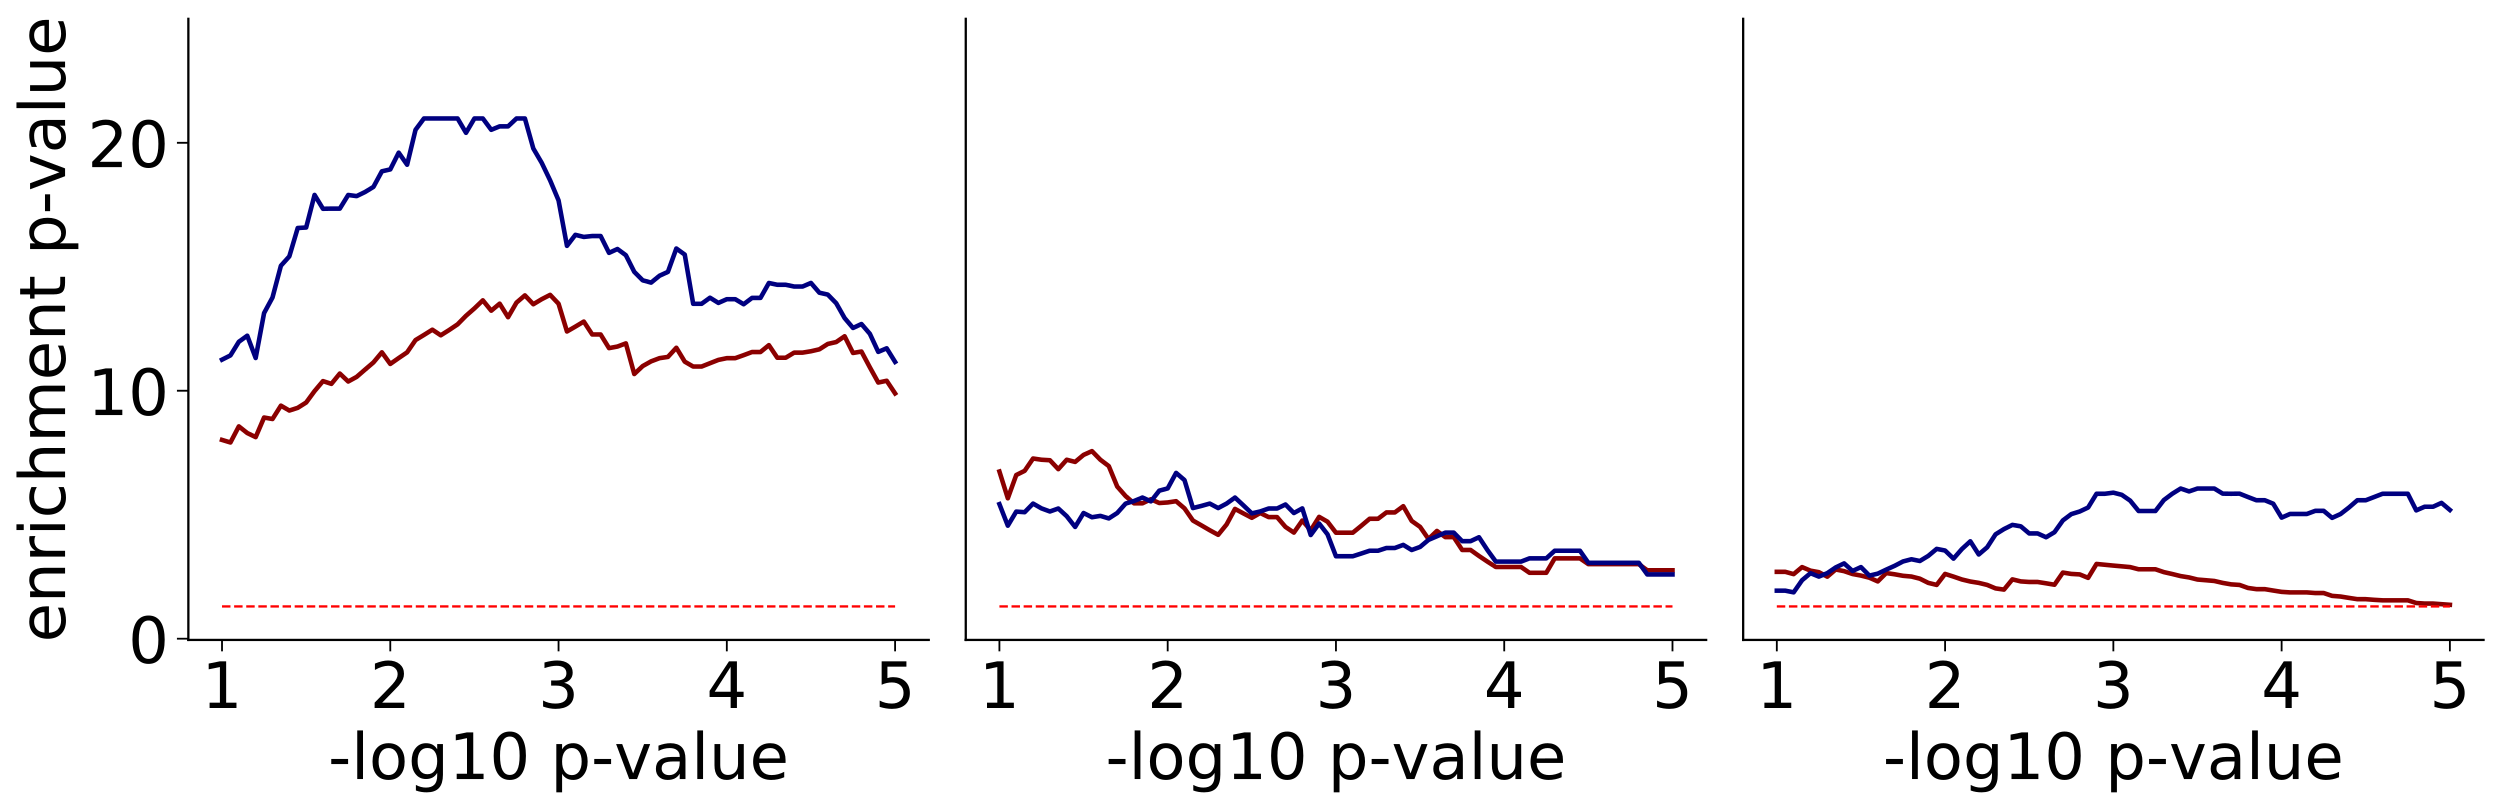
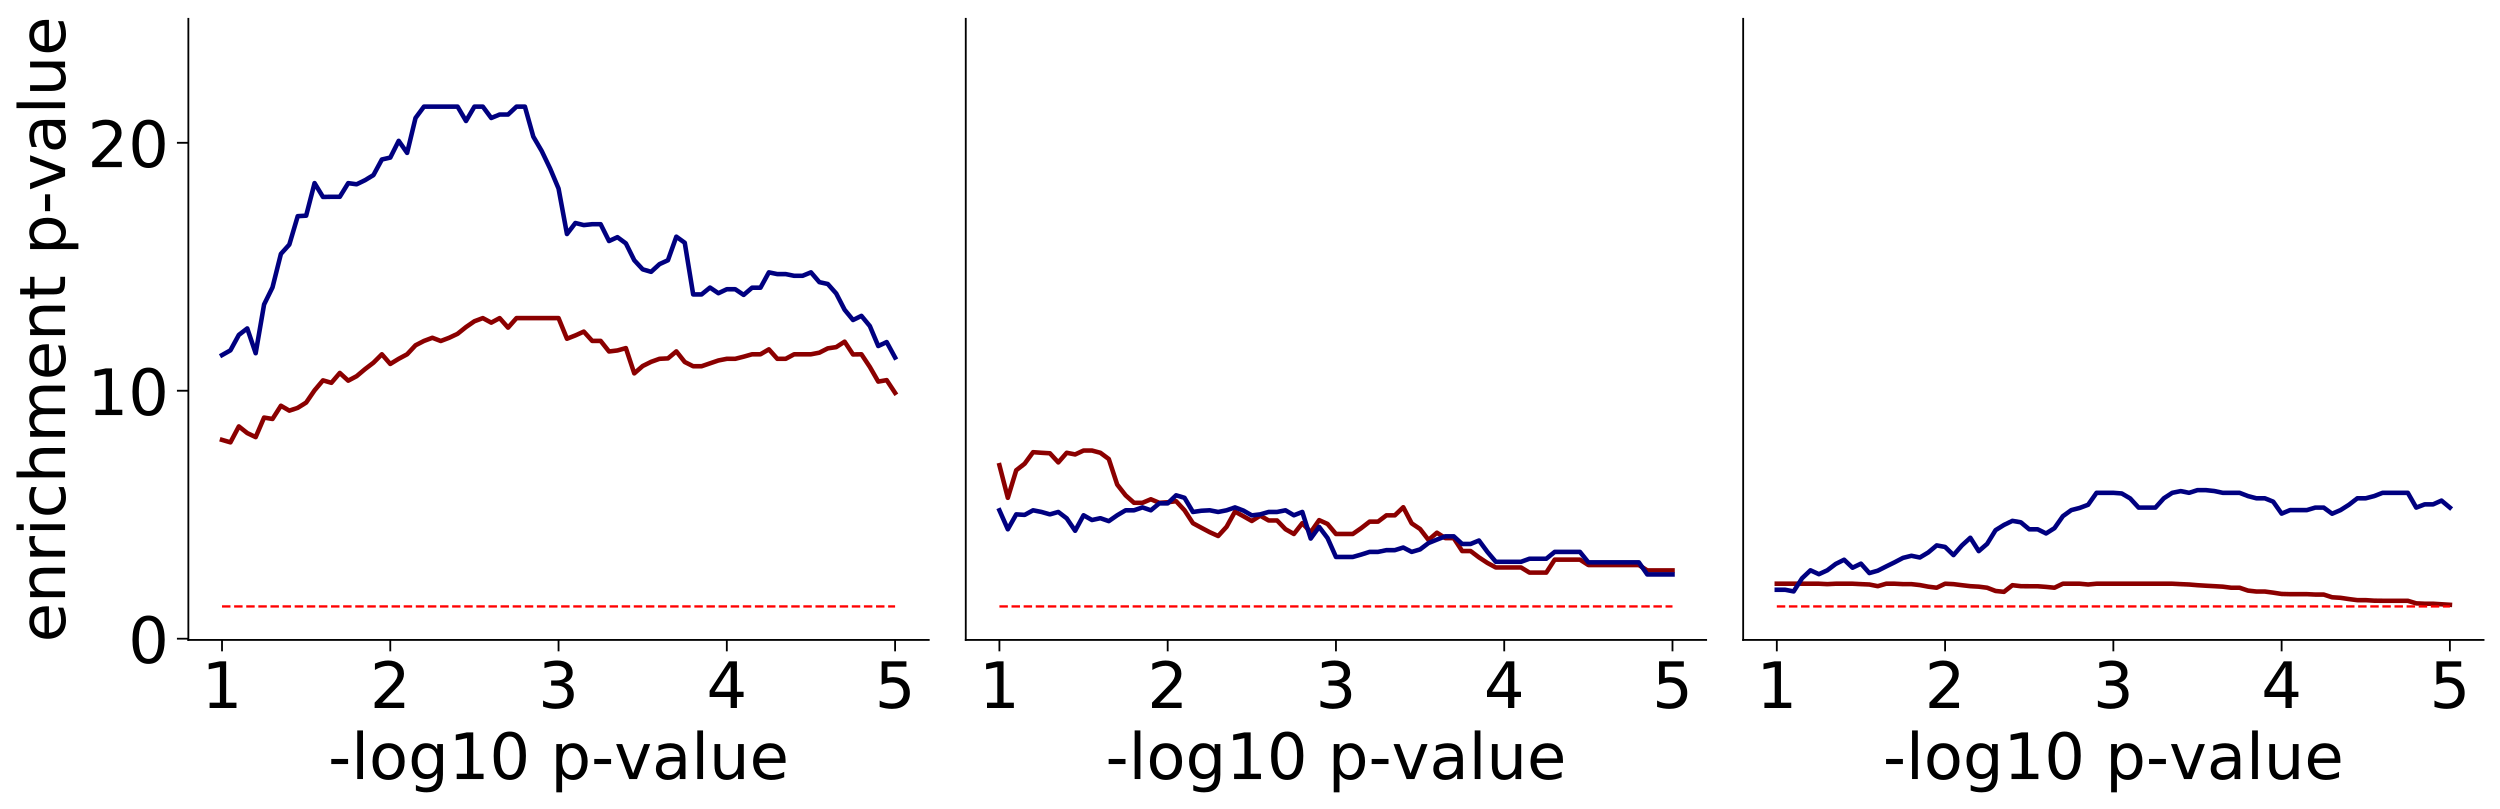
<svg xmlns="http://www.w3.org/2000/svg" xmlns:xlink="http://www.w3.org/1999/xlink" height="353.937pt" version="1.1" viewBox="0 0 1094.029 353.937" width="1094.029pt">
  <defs>
    <style type="text/css">
*{stroke-linecap:butt;stroke-linejoin:round;}
  </style>
  </defs>
  <g id="figure_1">
    <g id="patch_1">
      <path d="M 0 353.937  L 1094.029 353.937  L 1094.029 0  L 0 0  z " style="fill:none;" />
    </g>
    <g id="axes_1">
      <g id="patch_2">
        <path d="M 82.429 280.04  L 406.429 280.04  L 406.429 8.24  L 82.429 8.24  z " style="fill:none;" />
      </g>
      <g id="matplotlib.axis_1">
        <g id="xtick_1">
          <g id="line2d_1">
            <defs>
-               <path d="M 0 0  L 0 5  " id="mb7ef5097a1" style="stroke:#000000;stroke-width:0.8;" />
-             </defs>
-             <g>
-               <use style="stroke:#000000;stroke-width:0.8;" x="97.156" xlink:href="#mb7ef5097a1" y="280.04" />
+               <path d="M 0 0  L 0 5  " id="mebe73106d7" style="stroke:#000000;stroke-width:0.8;" />
+             </defs>
+             <g>
+               <use style="stroke:#000000;stroke-width:0.8;" x="97.156" xlink:href="#mebe73106d7" y="280.04" />
            </g>
          </g>
          <g id="text_1">
            <defs>
              <path d="M 12.406 8.297  L 28.516 8.297  L 28.516 63.922  L 10.984 60.406  L 10.984 69.391  L 28.422 72.906  L 38.281 72.906  L 38.281 8.297  L 54.391 8.297  L 54.391 0  L 12.406 0  z " id="DejaVuSans-49" />
            </defs>
            <g transform="translate(88.24852 309.8153)scale(0.28 -0.28)">
              <use xlink:href="#DejaVuSans-49" />
            </g>
          </g>
        </g>
        <g id="xtick_2">
          <g id="line2d_2">
            <g>
-               <use style="stroke:#000000;stroke-width:0.8;" x="170.792" xlink:href="#mb7ef5097a1" y="280.04" />
+               <use style="stroke:#000000;stroke-width:0.8;" x="170.792" xlink:href="#mebe73106d7" y="280.04" />
            </g>
          </g>
          <g id="text_2">
            <defs>
              <path d="M 19.188 8.297  L 53.609 8.297  L 53.609 0  L 7.328 0  L 7.328 8.297  Q 12.938 14.109 22.625 23.891  Q 32.328 33.688 34.812 36.531  Q 39.547 41.844 41.422 45.531  Q 43.312 49.219 43.312 52.781  Q 43.312 58.594 39.234 62.25  Q 35.156 65.922 28.609 65.922  Q 23.969 65.922 18.812 64.312  Q 13.672 62.703 7.812 59.422  L 7.812 69.391  Q 13.766 71.781 18.938 73  Q 24.125 74.219 28.422 74.219  Q 39.75 74.219 46.484 68.547  Q 53.219 62.891 53.219 53.422  Q 53.219 48.922 51.531 44.891  Q 49.859 40.875 45.406 35.406  Q 44.188 33.984 37.641 27.219  Q 31.109 20.453 19.188 8.297  z " id="DejaVuSans-50" />
            </defs>
            <g transform="translate(161.8849 309.8153)scale(0.28 -0.28)">
              <use xlink:href="#DejaVuSans-50" />
            </g>
          </g>
        </g>
        <g id="xtick_3">
          <g id="line2d_3">
            <g>
-               <use style="stroke:#000000;stroke-width:0.8;" x="244.429" xlink:href="#mb7ef5097a1" y="280.04" />
+               <use style="stroke:#000000;stroke-width:0.8;" x="244.429" xlink:href="#mebe73106d7" y="280.04" />
            </g>
          </g>
          <g id="text_3">
            <defs>
              <path d="M 40.578 39.312  Q 47.656 37.797 51.625 33  Q 55.609 28.219 55.609 21.188  Q 55.609 10.406 48.188 4.484  Q 40.766 -1.422 27.094 -1.422  Q 22.516 -1.422 17.656 -0.516  Q 12.797 0.391 7.625 2.203  L 7.625 11.719  Q 11.719 9.328 16.594 8.109  Q 21.484 6.891 26.812 6.891  Q 36.078 6.891 40.938 10.547  Q 45.797 14.203 45.797 21.188  Q 45.797 27.641 41.281 31.266  Q 36.766 34.906 28.719 34.906  L 20.219 34.906  L 20.219 43.016  L 29.109 43.016  Q 36.375 43.016 40.234 45.922  Q 44.094 48.828 44.094 54.297  Q 44.094 59.906 40.109 62.906  Q 36.141 65.922 28.719 65.922  Q 24.656 65.922 20.016 65.031  Q 15.375 64.156 9.812 62.312  L 9.812 71.094  Q 15.438 72.656 20.344 73.438  Q 25.25 74.219 29.594 74.219  Q 40.828 74.219 47.359 69.109  Q 53.906 64.016 53.906 55.328  Q 53.906 49.266 50.438 45.094  Q 46.969 40.922 40.578 39.312  z " id="DejaVuSans-51" />
            </defs>
            <g transform="translate(235.5213 309.8153)scale(0.28 -0.28)">
              <use xlink:href="#DejaVuSans-51" />
            </g>
          </g>
        </g>
        <g id="xtick_4">
          <g id="line2d_4">
            <g>
-               <use style="stroke:#000000;stroke-width:0.8;" x="318.065" xlink:href="#mb7ef5097a1" y="280.04" />
+               <use style="stroke:#000000;stroke-width:0.8;" x="318.065" xlink:href="#mebe73106d7" y="280.04" />
            </g>
          </g>
          <g id="text_4">
            <defs>
              <path d="M 37.797 64.312  L 12.891 25.391  L 37.797 25.391  z M 35.203 72.906  L 47.609 72.906  L 47.609 25.391  L 58.016 25.391  L 58.016 17.188  L 47.609 17.188  L 47.609 0  L 37.797 0  L 37.797 17.188  L 4.891 17.188  L 4.891 26.703  z " id="DejaVuSans-52" />
            </defs>
            <g transform="translate(309.1576 309.8153)scale(0.28 -0.28)">
              <use xlink:href="#DejaVuSans-52" />
            </g>
          </g>
        </g>
        <g id="xtick_5">
          <g id="line2d_5">
            <g>
-               <use style="stroke:#000000;stroke-width:0.8;" x="391.701" xlink:href="#mb7ef5097a1" y="280.04" />
+               <use style="stroke:#000000;stroke-width:0.8;" x="391.701" xlink:href="#mebe73106d7" y="280.04" />
            </g>
          </g>
          <g id="text_5">
            <defs>
              <path d="M 10.797 72.906  L 49.516 72.906  L 49.516 64.594  L 19.828 64.594  L 19.828 46.734  Q 21.969 47.469 24.109 47.828  Q 26.266 48.188 28.422 48.188  Q 40.625 48.188 47.75 41.5  Q 54.891 34.812 54.891 23.391  Q 54.891 11.625 47.562 5.094  Q 40.234 -1.422 26.906 -1.422  Q 22.312 -1.422 17.547 -0.641  Q 12.797 0.141 7.719 1.703  L 7.719 11.625  Q 12.109 9.234 16.797 8.062  Q 21.484 6.891 26.703 6.891  Q 35.156 6.891 40.078 11.328  Q 45.016 15.766 45.016 23.391  Q 45.016 31 40.078 35.438  Q 35.156 39.891 26.703 39.891  Q 22.75 39.891 18.812 39.016  Q 14.891 38.141 10.797 36.281  z " id="DejaVuSans-53" />
            </defs>
            <g transform="translate(382.794 309.8153)scale(0.28 -0.28)">
              <use xlink:href="#DejaVuSans-53" />
            </g>
          </g>
        </g>
        <g id="text_6">
          <defs>
            <path d="M 4.891 31.391  L 31.203 31.391  L 31.203 23.391  L 4.891 23.391  z " id="DejaVuSans-45" />
            <path d="M 9.422 75.984  L 18.406 75.984  L 18.406 0  L 9.422 0  z " id="DejaVuSans-108" />
            <path d="M 30.609 48.391  Q 23.391 48.391 19.188 42.75  Q 14.984 37.109 14.984 27.297  Q 14.984 17.484 19.156 11.844  Q 23.344 6.203 30.609 6.203  Q 37.797 6.203 41.984 11.859  Q 46.188 17.531 46.188 27.297  Q 46.188 37.016 41.984 42.703  Q 37.797 48.391 30.609 48.391  z M 30.609 56  Q 42.328 56 49.016 48.375  Q 55.719 40.766 55.719 27.297  Q 55.719 13.875 49.016 6.219  Q 42.328 -1.422 30.609 -1.422  Q 18.844 -1.422 12.172 6.219  Q 5.516 13.875 5.516 27.297  Q 5.516 40.766 12.172 48.375  Q 18.844 56 30.609 56  z " id="DejaVuSans-111" />
            <path d="M 45.406 27.984  Q 45.406 37.75 41.375 43.109  Q 37.359 48.484 30.078 48.484  Q 22.859 48.484 18.828 43.109  Q 14.797 37.75 14.797 27.984  Q 14.797 18.266 18.828 12.891  Q 22.859 7.516 30.078 7.516  Q 37.359 7.516 41.375 12.891  Q 45.406 18.266 45.406 27.984  z M 54.391 6.781  Q 54.391 -7.172 48.188 -13.984  Q 42 -20.797 29.203 -20.797  Q 24.469 -20.797 20.266 -20.094  Q 16.062 -19.391 12.109 -17.922  L 12.109 -9.188  Q 16.062 -11.328 19.922 -12.344  Q 23.781 -13.375 27.781 -13.375  Q 36.625 -13.375 41.016 -8.766  Q 45.406 -4.156 45.406 5.172  L 45.406 9.625  Q 42.625 4.781 38.281 2.391  Q 33.938 0 27.875 0  Q 17.828 0 11.672 7.656  Q 5.516 15.328 5.516 27.984  Q 5.516 40.672 11.672 48.328  Q 17.828 56 27.875 56  Q 33.938 56 38.281 53.609  Q 42.625 51.219 45.406 46.391  L 45.406 54.688  L 54.391 54.688  z " id="DejaVuSans-103" />
            <path d="M 31.781 66.406  Q 24.172 66.406 20.328 58.906  Q 16.5 51.422 16.5 36.375  Q 16.5 21.391 20.328 13.891  Q 24.172 6.391 31.781 6.391  Q 39.453 6.391 43.281 13.891  Q 47.125 21.391 47.125 36.375  Q 47.125 51.422 43.281 58.906  Q 39.453 66.406 31.781 66.406  z M 31.781 74.219  Q 44.047 74.219 50.516 64.516  Q 56.984 54.828 56.984 36.375  Q 56.984 17.969 50.516 8.266  Q 44.047 -1.422 31.781 -1.422  Q 19.531 -1.422 13.062 8.266  Q 6.594 17.969 6.594 36.375  Q 6.594 54.828 13.062 64.516  Q 19.531 74.219 31.781 74.219  z " id="DejaVuSans-48" />
            <path id="DejaVuSans-32" />
            <path d="M 18.109 8.203  L 18.109 -20.797  L 9.078 -20.797  L 9.078 54.688  L 18.109 54.688  L 18.109 46.391  Q 20.953 51.266 25.266 53.625  Q 29.594 56 35.594 56  Q 45.562 56 51.781 48.094  Q 58.016 40.188 58.016 27.297  Q 58.016 14.406 51.781 6.484  Q 45.562 -1.422 35.594 -1.422  Q 29.594 -1.422 25.266 0.953  Q 20.953 3.328 18.109 8.203  z M 48.688 27.297  Q 48.688 37.203 44.609 42.844  Q 40.531 48.484 33.406 48.484  Q 26.266 48.484 22.188 42.844  Q 18.109 37.203 18.109 27.297  Q 18.109 17.391 22.188 11.75  Q 26.266 6.109 33.406 6.109  Q 40.531 6.109 44.609 11.75  Q 48.688 17.391 48.688 27.297  z " id="DejaVuSans-112" />
            <path d="M 2.984 54.688  L 12.5 54.688  L 29.594 8.797  L 46.688 54.688  L 56.203 54.688  L 35.688 0  L 23.484 0  z " id="DejaVuSans-118" />
            <path d="M 34.281 27.484  Q 23.391 27.484 19.188 25  Q 14.984 22.516 14.984 16.5  Q 14.984 11.719 18.141 8.906  Q 21.297 6.109 26.703 6.109  Q 34.188 6.109 38.703 11.406  Q 43.219 16.703 43.219 25.484  L 43.219 27.484  z M 52.203 31.203  L 52.203 0  L 43.219 0  L 43.219 8.297  Q 40.141 3.328 35.547 0.953  Q 30.953 -1.422 24.312 -1.422  Q 15.922 -1.422 10.953 3.297  Q 6 8.016 6 15.922  Q 6 25.141 12.172 29.828  Q 18.359 34.516 30.609 34.516  L 43.219 34.516  L 43.219 35.406  Q 43.219 41.609 39.141 45  Q 35.062 48.391 27.688 48.391  Q 23 48.391 18.547 47.266  Q 14.109 46.141 10.016 43.891  L 10.016 52.203  Q 14.938 54.109 19.578 55.047  Q 24.219 56 28.609 56  Q 40.484 56 46.344 49.844  Q 52.203 43.703 52.203 31.203  z " id="DejaVuSans-97" />
            <path d="M 8.5 21.578  L 8.5 54.688  L 17.484 54.688  L 17.484 21.922  Q 17.484 14.156 20.5 10.266  Q 23.531 6.391 29.594 6.391  Q 36.859 6.391 41.078 11.031  Q 45.312 15.672 45.312 23.688  L 45.312 54.688  L 54.297 54.688  L 54.297 0  L 45.312 0  L 45.312 8.406  Q 42.047 3.422 37.719 1  Q 33.406 -1.422 27.688 -1.422  Q 18.266 -1.422 13.375 4.438  Q 8.5 10.297 8.5 21.578  z M 31.109 56  z " id="DejaVuSans-117" />
            <path d="M 56.203 29.594  L 56.203 25.203  L 14.891 25.203  Q 15.484 15.922 20.484 11.062  Q 25.484 6.203 34.422 6.203  Q 39.594 6.203 44.453 7.469  Q 49.312 8.734 54.109 11.281  L 54.109 2.781  Q 49.266 0.734 44.188 -0.344  Q 39.109 -1.422 33.891 -1.422  Q 20.797 -1.422 13.156 6.188  Q 5.516 13.812 5.516 26.812  Q 5.516 40.234 12.766 48.109  Q 20.016 56 32.328 56  Q 43.359 56 49.781 48.891  Q 56.203 41.797 56.203 29.594  z M 47.219 32.234  Q 47.125 39.594 43.094 43.984  Q 39.062 48.391 32.422 48.391  Q 24.906 48.391 20.391 44.141  Q 15.875 39.891 15.188 32.172  z " id="DejaVuSans-101" />
          </defs>
          <g transform="translate(143.5938 340.9141)scale(0.28 -0.28)">
            <use xlink:href="#DejaVuSans-45" />
            <use x="36.084" xlink:href="#DejaVuSans-108" />
            <use x="63.867" xlink:href="#DejaVuSans-111" />
            <use x="125.049" xlink:href="#DejaVuSans-103" />
            <use x="188.525" xlink:href="#DejaVuSans-49" />
            <use x="252.148" xlink:href="#DejaVuSans-48" />
            <use x="315.771" xlink:href="#DejaVuSans-32" />
            <use x="347.559" xlink:href="#DejaVuSans-112" />
            <use x="411.035" xlink:href="#DejaVuSans-45" />
            <use x="447.088" xlink:href="#DejaVuSans-118" />
            <use x="506.268" xlink:href="#DejaVuSans-97" />
            <use x="567.547" xlink:href="#DejaVuSans-108" />
            <use x="595.33" xlink:href="#DejaVuSans-117" />
            <use x="658.709" xlink:href="#DejaVuSans-101" />
          </g>
        </g>
      </g>
      <g id="matplotlib.axis_2">
        <g id="ytick_1">
          <g id="line2d_6">
            <defs>
-               <path d="M 0 0  L -5 0  " id="m5e257ba78e" style="stroke:#000000;stroke-width:0.8;" />
-             </defs>
-             <g>
-               <use style="stroke:#000000;stroke-width:0.8;" x="82.429" xlink:href="#m5e257ba78e" y="279.497" />
+               <path d="M 0 0  L -5 0  " id="m5ea05234a9" style="stroke:#000000;stroke-width:0.8;" />
+             </defs>
+             <g>
+               <use style="stroke:#000000;stroke-width:0.8;" x="82.429" xlink:href="#m5ea05234a9" y="279.497" />
            </g>
          </g>
          <g id="text_7">
            <g transform="translate(56.11375 290.135)scale(0.28 -0.28)">
              <use xlink:href="#DejaVuSans-48" />
            </g>
          </g>
        </g>
        <g id="ytick_2">
          <g id="line2d_7">
            <g>
-               <use style="stroke:#000000;stroke-width:0.8;" x="82.429" xlink:href="#m5e257ba78e" y="170.994" />
+               <use style="stroke:#000000;stroke-width:0.8;" x="82.429" xlink:href="#m5ea05234a9" y="170.994" />
            </g>
          </g>
          <g id="text_8">
            <g transform="translate(38.29875 181.632)scale(0.28 -0.28)">
              <use xlink:href="#DejaVuSans-49" />
              <use x="63.623" xlink:href="#DejaVuSans-48" />
            </g>
          </g>
        </g>
        <g id="ytick_3">
          <g id="line2d_8">
            <g>
-               <use style="stroke:#000000;stroke-width:0.8;" x="82.429" xlink:href="#m5e257ba78e" y="62.491" />
+               <use style="stroke:#000000;stroke-width:0.8;" x="82.429" xlink:href="#m5ea05234a9" y="62.491" />
            </g>
          </g>
          <g id="text_9">
            <g transform="translate(38.29875 73.129)scale(0.28 -0.28)">
              <use xlink:href="#DejaVuSans-50" />
              <use x="63.623" xlink:href="#DejaVuSans-48" />
            </g>
          </g>
        </g>
        <g id="text_10">
          <defs>
            <path d="M 54.891 33.016  L 54.891 0  L 45.906 0  L 45.906 32.719  Q 45.906 40.484 42.875 44.328  Q 39.844 48.188 33.797 48.188  Q 26.516 48.188 22.312 43.547  Q 18.109 38.922 18.109 30.906  L 18.109 0  L 9.078 0  L 9.078 54.688  L 18.109 54.688  L 18.109 46.188  Q 21.344 51.125 25.703 53.562  Q 30.078 56 35.797 56  Q 45.219 56 50.047 50.172  Q 54.891 44.344 54.891 33.016  z " id="DejaVuSans-110" />
            <path d="M 41.109 46.297  Q 39.594 47.172 37.812 47.578  Q 36.031 48 33.891 48  Q 26.266 48 22.188 43.047  Q 18.109 38.094 18.109 28.812  L 18.109 0  L 9.078 0  L 9.078 54.688  L 18.109 54.688  L 18.109 46.188  Q 20.953 51.172 25.484 53.578  Q 30.031 56 36.531 56  Q 37.453 56 38.578 55.875  Q 39.703 55.766 41.062 55.516  z " id="DejaVuSans-114" />
            <path d="M 9.422 54.688  L 18.406 54.688  L 18.406 0  L 9.422 0  z M 9.422 75.984  L 18.406 75.984  L 18.406 64.594  L 9.422 64.594  z " id="DejaVuSans-105" />
            <path d="M 48.781 52.594  L 48.781 44.188  Q 44.969 46.297 41.141 47.344  Q 37.312 48.391 33.406 48.391  Q 24.656 48.391 19.812 42.844  Q 14.984 37.312 14.984 27.297  Q 14.984 17.281 19.812 11.734  Q 24.656 6.203 33.406 6.203  Q 37.312 6.203 41.141 7.25  Q 44.969 8.297 48.781 10.406  L 48.781 2.094  Q 45.016 0.344 40.984 -0.531  Q 36.969 -1.422 32.422 -1.422  Q 20.062 -1.422 12.781 6.344  Q 5.516 14.109 5.516 27.297  Q 5.516 40.672 12.859 48.328  Q 20.219 56 33.016 56  Q 37.156 56 41.109 55.141  Q 45.062 54.297 48.781 52.594  z " id="DejaVuSans-99" />
            <path d="M 54.891 33.016  L 54.891 0  L 45.906 0  L 45.906 32.719  Q 45.906 40.484 42.875 44.328  Q 39.844 48.188 33.797 48.188  Q 26.516 48.188 22.312 43.547  Q 18.109 38.922 18.109 30.906  L 18.109 0  L 9.078 0  L 9.078 75.984  L 18.109 75.984  L 18.109 46.188  Q 21.344 51.125 25.703 53.562  Q 30.078 56 35.797 56  Q 45.219 56 50.047 50.172  Q 54.891 44.344 54.891 33.016  z " id="DejaVuSans-104" />
            <path d="M 52 44.188  Q 55.375 50.25 60.062 53.125  Q 64.75 56 71.094 56  Q 79.641 56 84.281 50.016  Q 88.922 44.047 88.922 33.016  L 88.922 0  L 79.891 0  L 79.891 32.719  Q 79.891 40.578 77.094 44.375  Q 74.312 48.188 68.609 48.188  Q 61.625 48.188 57.562 43.547  Q 53.516 38.922 53.516 30.906  L 53.516 0  L 44.484 0  L 44.484 32.719  Q 44.484 40.625 41.703 44.406  Q 38.922 48.188 33.109 48.188  Q 26.219 48.188 22.156 43.531  Q 18.109 38.875 18.109 30.906  L 18.109 0  L 9.078 0  L 9.078 54.688  L 18.109 54.688  L 18.109 46.188  Q 21.188 51.219 25.484 53.609  Q 29.781 56 35.688 56  Q 41.656 56 45.828 52.969  Q 50 49.953 52 44.188  z " id="DejaVuSans-109" />
            <path d="M 18.312 70.219  L 18.312 54.688  L 36.812 54.688  L 36.812 47.703  L 18.312 47.703  L 18.312 18.016  Q 18.312 11.328 20.141 9.422  Q 21.969 7.516 27.594 7.516  L 36.812 7.516  L 36.812 0  L 27.594 0  Q 17.188 0 13.234 3.875  Q 9.281 7.766 9.281 18.016  L 9.281 47.703  L 2.688 47.703  L 2.688 54.688  L 9.281 54.688  L 9.281 70.219  z " id="DejaVuSans-116" />
          </defs>
          <g transform="translate(28.47563 281.0794)rotate(-90)scale(0.28 -0.28)">
            <use xlink:href="#DejaVuSans-101" />
            <use x="61.523" xlink:href="#DejaVuSans-110" />
            <use x="124.902" xlink:href="#DejaVuSans-114" />
            <use x="166.016" xlink:href="#DejaVuSans-105" />
            <use x="193.799" xlink:href="#DejaVuSans-99" />
            <use x="248.779" xlink:href="#DejaVuSans-104" />
            <use x="312.158" xlink:href="#DejaVuSans-109" />
            <use x="409.57" xlink:href="#DejaVuSans-101" />
            <use x="471.094" xlink:href="#DejaVuSans-110" />
            <use x="534.473" xlink:href="#DejaVuSans-116" />
            <use x="573.682" xlink:href="#DejaVuSans-32" />
            <use x="605.469" xlink:href="#DejaVuSans-112" />
            <use x="668.945" xlink:href="#DejaVuSans-45" />
            <use x="704.998" xlink:href="#DejaVuSans-118" />
            <use x="764.178" xlink:href="#DejaVuSans-97" />
            <use x="825.457" xlink:href="#DejaVuSans-108" />
            <use x="853.24" xlink:href="#DejaVuSans-117" />
            <use x="916.619" xlink:href="#DejaVuSans-101" />
          </g>
        </g>
      </g>
      <g id="line2d_9">
-         <path clip-path="url(#peb6a7927cd)" d="M 97.156 192.512  L 100.838 193.633  L 104.52 186.589  L 108.201 189.5  L 111.883 191.285  L 115.565 182.712  L 119.247 183.363  L 122.929 177.518  L 126.611 179.66  L 130.292 178.474  L 133.974 176.149  L 137.656 171.142  L 141.338 166.776  L 145.02 167.98  L 148.701 163.473  L 152.383 166.953  L 156.065 164.933  L 159.747 161.743  L 163.429 158.599  L 167.111 154.182  L 170.792 159.266  L 174.474 156.69  L 178.156 154.189  L 181.838 148.818  L 185.52 146.581  L 189.201 144.278  L 192.883 146.732  L 196.565 144.415  L 200.247 141.933  L 203.929 138.19  L 207.611 134.966  L 211.292 131.432  L 214.974 135.963  L 218.656 132.89  L 222.338 138.806  L 226.02 132.424  L 229.701 129.261  L 233.383 133.139  L 237.065 130.926  L 240.747 129.038  L 244.429 132.915  L 248.111 145.061  L 251.792 142.931  L 255.474 140.722  L 259.156 146.365  L 262.838 146.365  L 266.52 152.341  L 270.201 151.653  L 273.883 150.266  L 277.565 163.675  L 281.247 160.204  L 284.929 158.135  L 288.611 156.738  L 292.292 156.189  L 295.974 152.187  L 299.656 158.274  L 303.338 160.406  L 307.02 160.406  L 310.701 158.946  L 314.383 157.499  L 318.065 156.738  L 321.747 156.738  L 325.429 155.425  L 329.111 154.046  L 332.792 154.046  L 336.474 151.046  L 340.156 156.547  L 343.838 156.547  L 347.52 154.314  L 351.201 154.314  L 354.883 153.716  L 358.565 152.869  L 362.247 150.517  L 365.929 149.685  L 369.611 147.155  L 373.292 154.464  L 376.974 153.834  L 380.656 160.746  L 384.338 167.405  L 388.02 166.628  L 391.701 172.166  " style="fill:none;stroke:#8b0000;stroke-linecap:square;stroke-width:2;" />
+         <path clip-path="url(#p5a2b690b89)" d="M 97.156 192.493  L 100.838 193.575  L 104.52 186.609  L 108.201 189.52  L 111.883 191.285  L 115.565 182.733  L 119.247 183.342  L 122.929 177.562  L 126.611 179.702  L 130.292 178.474  L 133.974 176.171  L 137.656 170.812  L 141.338 166.451  L 145.02 167.519  L 148.701 163.208  L 152.383 166.582  L 156.065 164.624  L 159.747 161.529  L 163.429 158.716  L 167.111 155.041  L 170.792 159.266  L 174.474 157.018  L 178.156 155.041  L 181.838 151.106  L 185.52 149.207  L 189.201 147.818  L 192.883 149.224  L 196.565 147.818  L 200.247 146.068  L 203.929 143.122  L 207.611 140.586  L 211.292 139.208  L 214.974 141.192  L 218.656 139.208  L 222.338 143.378  L 226.02 139.208  L 229.701 139.208  L 233.383 139.208  L 237.065 139.208  L 240.747 139.208  L 244.429 139.208  L 248.111 148.239  L 251.792 146.787  L 255.474 145.112  L 259.156 149.178  L 262.838 149.178  L 266.52 153.809  L 270.201 153.36  L 273.883 152.335  L 277.565 163.388  L 281.247 160.176  L 284.929 158.346  L 288.611 157.018  L 292.292 156.837  L 295.974 153.773  L 299.656 158.423  L 303.338 160.269  L 307.02 160.269  L 310.701 159.004  L 314.383 157.743  L 318.065 157.018  L 321.747 157.018  L 325.429 156.087  L 329.111 155.041  L 332.792 155.041  L 336.474 152.881  L 340.156 157.018  L 343.838 157.018  L 347.52 155.041  L 351.201 155.041  L 354.883 155.041  L 358.565 154.334  L 362.247 152.447  L 365.929 151.9  L 369.611 149.521  L 373.292 155.108  L 376.974 155.041  L 380.656 160.584  L 384.338 166.988  L 388.02 166.35  L 391.701 171.936  " style="fill:none;stroke:#8b0000;stroke-linecap:square;stroke-width:2;" />
      </g>
      <g id="line2d_10">
-         <path clip-path="url(#peb6a7927cd)" d="M 97.156 157.395  L 100.838 155.536  L 104.52 149.56  L 108.201 146.91  L 111.883 156.663  L 115.565 137.001  L 119.247 130.192  L 122.929 116.278  L 126.611 112.202  L 130.292 99.773  L 133.974 99.56  L 137.656 85.309  L 141.338 91.363  L 145.02 91.294  L 148.701 91.294  L 152.383 85.322  L 156.065 85.823  L 159.747 84.027  L 163.429 81.786  L 167.111 74.97  L 170.792 74.136  L 174.474 66.815  L 178.156 72.083  L 181.838 56.806  L 185.52 51.846  L 189.201 51.846  L 192.883 51.846  L 196.565 51.846  L 200.247 51.846  L 203.929 58.117  L 207.611 51.846  L 211.292 51.846  L 214.974 56.806  L 218.656 55.296  L 222.338 55.296  L 226.02 51.846  L 229.701 51.846  L 233.383 64.974  L 237.065 71.274  L 240.747 78.949  L 244.429 87.695  L 248.111 107.585  L 251.792 102.768  L 255.474 103.68  L 259.156 103.29  L 262.838 103.29  L 266.52 110.655  L 270.201 108.97  L 273.883 111.679  L 277.565 118.968  L 281.247 122.669  L 284.929 123.674  L 288.611 120.664  L 292.292 118.968  L 295.974 108.754  L 299.656 111.415  L 303.338 132.951  L 307.02 132.951  L 310.701 130.287  L 314.383 132.558  L 318.065 130.929  L 321.747 130.929  L 325.429 133.139  L 329.111 130.363  L 332.792 130.363  L 336.474 123.837  L 340.156 124.62  L 343.838 124.62  L 347.52 125.387  L 351.201 125.387  L 354.883 123.825  L 358.565 128.093  L 362.247 128.91  L 365.929 132.683  L 369.611 139.19  L 373.292 143.522  L 376.974 141.799  L 380.656 146.065  L 384.338 153.99  L 388.02 152.419  L 391.701 158.368  " style="fill:none;stroke:#000080;stroke-linecap:square;stroke-width:2;" />
+         <path clip-path="url(#p5a2b690b89)" d="M 97.156 155.395  L 100.838 153.313  L 104.52 146.558  L 108.201 143.728  L 111.883 154.57  L 115.565 133.231  L 119.247 125.765  L 122.929 111.101  L 126.611 107.025  L 130.292 94.596  L 133.974 94.384  L 137.656 80.132  L 141.338 86.186  L 145.02 86.117  L 148.701 86.117  L 152.383 80.145  L 156.065 80.646  L 159.747 78.85  L 163.429 76.609  L 167.111 69.793  L 170.792 68.959  L 174.474 61.638  L 178.156 66.906  L 181.838 51.629  L 185.52 46.669  L 189.201 46.669  L 192.883 46.669  L 196.565 46.669  L 200.247 46.669  L 203.929 52.94  L 207.611 46.669  L 211.292 46.669  L 214.974 51.629  L 218.656 50.119  L 222.338 50.119  L 226.02 46.669  L 229.701 46.669  L 233.383 59.797  L 237.065 66.097  L 240.747 73.772  L 244.429 82.518  L 248.111 102.408  L 251.792 97.591  L 255.474 98.503  L 259.156 98.113  L 262.838 98.113  L 266.52 105.478  L 270.201 103.793  L 273.883 106.502  L 277.565 113.892  L 281.247 117.869  L 284.929 118.955  L 288.611 115.586  L 292.292 113.892  L 295.974 103.577  L 299.656 106.238  L 303.338 128.84  L 307.02 128.84  L 310.701 125.848  L 314.383 128.313  L 318.065 126.574  L 321.747 126.574  L 325.429 129.052  L 329.111 125.902  L 332.792 125.902  L 336.474 119.184  L 340.156 119.949  L 343.838 119.949  L 347.52 120.698  L 351.201 120.698  L 354.883 119.182  L 358.565 123.471  L 362.247 124.279  L 365.929 128.425  L 369.611 135.551  L 373.292 140.032  L 376.974 138.236  L 380.656 142.69  L 384.338 151.424  L 388.02 149.699  L 391.701 156.457  " style="fill:none;stroke:#000080;stroke-linecap:square;stroke-width:2;" />
      </g>
      <g id="line2d_11">
-         <path clip-path="url(#peb6a7927cd)" d="M 97.156 265.381  L 391.701 265.381  " style="fill:none;stroke:#ff0000;stroke-dasharray:3.7,1.6;stroke-dashoffset:0;" />
+         <path clip-path="url(#p5a2b690b89)" d="M 97.156 265.381  L 391.701 265.381  " style="fill:none;stroke:#ff0000;stroke-dasharray:3.7,1.6;stroke-dashoffset:0;" />
      </g>
      <g id="patch_3">
-         <path d="M 82.429 280.04  L 82.429 8.24  " style="fill:none;stroke:#000000;stroke-linecap:square;stroke-linejoin:miter;" />
+         <path d="M 82.429 280.04  L 82.429 8.24  " style="fill:none;stroke:#000000;stroke-linecap:square;stroke-linejoin:miter;stroke-width:0.8;" />
      </g>
      <g id="patch_4">
-         <path d="M 82.429 280.04  L 406.429 280.04  " style="fill:none;stroke:#000000;stroke-linecap:square;stroke-linejoin:miter;" />
+         <path d="M 82.429 280.04  L 406.429 280.04  " style="fill:none;stroke:#000000;stroke-linecap:square;stroke-linejoin:miter;stroke-width:0.8;" />
      </g>
    </g>
    <g id="axes_2">
      <g id="patch_5">
        <path d="M 422.629 280.04  L 746.629 280.04  L 746.629 8.24  L 422.629 8.24  z " style="fill:none;" />
      </g>
      <g id="matplotlib.axis_3">
        <g id="xtick_6">
          <g id="line2d_12">
            <g>
-               <use style="stroke:#000000;stroke-width:0.8;" x="437.356" xlink:href="#mb7ef5097a1" y="280.04" />
+               <use style="stroke:#000000;stroke-width:0.8;" x="437.356" xlink:href="#mebe73106d7" y="280.04" />
            </g>
          </g>
          <g id="text_11">
            <g transform="translate(428.4485 309.8153)scale(0.28 -0.28)">
              <use xlink:href="#DejaVuSans-49" />
            </g>
          </g>
        </g>
        <g id="xtick_7">
          <g id="line2d_13">
            <g>
-               <use style="stroke:#000000;stroke-width:0.8;" x="510.992" xlink:href="#mb7ef5097a1" y="280.04" />
+               <use style="stroke:#000000;stroke-width:0.8;" x="510.992" xlink:href="#mebe73106d7" y="280.04" />
            </g>
          </g>
          <g id="text_12">
            <g transform="translate(502.0849 309.8153)scale(0.28 -0.28)">
              <use xlink:href="#DejaVuSans-50" />
            </g>
          </g>
        </g>
        <g id="xtick_8">
          <g id="line2d_14">
            <g>
-               <use style="stroke:#000000;stroke-width:0.8;" x="584.629" xlink:href="#mb7ef5097a1" y="280.04" />
+               <use style="stroke:#000000;stroke-width:0.8;" x="584.629" xlink:href="#mebe73106d7" y="280.04" />
            </g>
          </g>
          <g id="text_13">
            <g transform="translate(575.7213 309.8153)scale(0.28 -0.28)">
              <use xlink:href="#DejaVuSans-51" />
            </g>
          </g>
        </g>
        <g id="xtick_9">
          <g id="line2d_15">
            <g>
-               <use style="stroke:#000000;stroke-width:0.8;" x="658.265" xlink:href="#mb7ef5097a1" y="280.04" />
+               <use style="stroke:#000000;stroke-width:0.8;" x="658.265" xlink:href="#mebe73106d7" y="280.04" />
            </g>
          </g>
          <g id="text_14">
            <g transform="translate(649.3576 309.8153)scale(0.28 -0.28)">
              <use xlink:href="#DejaVuSans-52" />
            </g>
          </g>
        </g>
        <g id="xtick_10">
          <g id="line2d_16">
            <g>
-               <use style="stroke:#000000;stroke-width:0.8;" x="731.901" xlink:href="#mb7ef5097a1" y="280.04" />
+               <use style="stroke:#000000;stroke-width:0.8;" x="731.901" xlink:href="#mebe73106d7" y="280.04" />
            </g>
          </g>
          <g id="text_15">
            <g transform="translate(722.994 309.8153)scale(0.28 -0.28)">
              <use xlink:href="#DejaVuSans-53" />
            </g>
          </g>
        </g>
        <g id="text_16">
          <g transform="translate(483.7937 340.9141)scale(0.28 -0.28)">
            <use xlink:href="#DejaVuSans-45" />
            <use x="36.084" xlink:href="#DejaVuSans-108" />
            <use x="63.867" xlink:href="#DejaVuSans-111" />
            <use x="125.049" xlink:href="#DejaVuSans-103" />
            <use x="188.525" xlink:href="#DejaVuSans-49" />
            <use x="252.148" xlink:href="#DejaVuSans-48" />
            <use x="315.771" xlink:href="#DejaVuSans-32" />
            <use x="347.559" xlink:href="#DejaVuSans-112" />
            <use x="411.035" xlink:href="#DejaVuSans-45" />
            <use x="447.088" xlink:href="#DejaVuSans-118" />
            <use x="506.268" xlink:href="#DejaVuSans-97" />
            <use x="567.547" xlink:href="#DejaVuSans-108" />
            <use x="595.33" xlink:href="#DejaVuSans-117" />
            <use x="658.709" xlink:href="#DejaVuSans-101" />
          </g>
        </g>
      </g>
      <g id="matplotlib.axis_4">
        <g id="ytick_4" />
        <g id="ytick_5" />
        <g id="ytick_6" />
      </g>
      <g id="line2d_17">
-         <path clip-path="url(#pa297fc5f75)" d="M 437.356 206.336  L 441.038 218.055  L 444.72 207.881  L 448.401 206.038  L 452.083 200.647  L 455.765 201.189  L 459.447 201.406  L 463.129 205.312  L 466.811 201.189  L 470.492 202.136  L 474.174 199.071  L 477.856 197.417  L 481.538 201.189  L 485.22 203.969  L 488.901 212.914  L 492.583 217.098  L 496.265 220.254  L 499.947 220.254  L 503.629 218.484  L 507.311 220.131  L 510.992 219.879  L 514.674 219.327  L 518.356 222.478  L 522.038 227.792  L 525.72 229.892  L 529.401 232.035  L 533.083 234.046  L 536.765 229.513  L 540.447 222.707  L 544.129 224.673  L 547.811 226.597  L 551.492 224.504  L 555.174 226.294  L 558.856 226.294  L 562.538 230.587  L 566.22 233.067  L 569.901 227.792  L 573.583 232.06  L 577.265 226.189  L 580.947 228.304  L 584.629 233.121  L 588.311 233.121  L 591.992 233.121  L 595.674 230.12  L 599.356 227.02  L 603.038 227.02  L 606.72 224.242  L 610.401 224.242  L 614.083 221.518  L 617.765 227.96  L 621.447 230.571  L 625.129 235.882  L 628.811 232.349  L 632.492 235.05  L 636.174 235.05  L 639.856 240.67  L 643.538 240.67  L 647.22 243.294  L 650.901 245.761  L 654.583 248.121  L 658.265 248.121  L 661.947 248.121  L 665.629 248.121  L 669.311 250.657  L 672.992 250.657  L 676.674 250.657  L 680.356 244.352  L 684.038 244.352  L 687.72 244.352  L 691.401 244.352  L 695.083 246.872  L 698.765 246.872  L 702.447 246.872  L 706.129 246.872  L 709.811 246.872  L 713.492 246.872  L 717.174 246.872  L 720.856 249.574  L 724.538 249.574  L 728.22 249.574  L 731.901 249.574  " style="fill:none;stroke:#8b0000;stroke-linecap:square;stroke-width:2;" />
+         <path clip-path="url(#p97fbda1a4b)" d="M 437.356 203.575  L 441.038 217.854  L 444.72 205.785  L 448.401 202.912  L 452.083 197.877  L 455.765 198.143  L 459.447 198.359  L 463.129 202.349  L 466.811 198.143  L 470.492 198.869  L 474.174 197.161  L 477.856 197.161  L 481.538 198.143  L 485.22 200.874  L 488.901 212.055  L 492.583 216.773  L 496.265 220.035  L 499.947 220.035  L 503.629 218.484  L 507.311 220.035  L 510.992 219.796  L 514.674 219.327  L 518.356 223.299  L 522.038 228.953  L 525.72 230.951  L 529.401 232.902  L 533.083 234.561  L 536.765 230.533  L 540.447 223.87  L 544.129 225.905  L 547.811 227.988  L 551.492 225.662  L 555.174 227.759  L 558.856 227.759  L 562.538 231.581  L 566.22 233.673  L 569.901 228.953  L 573.583 232.902  L 577.265 227.622  L 580.947 229.282  L 584.629 233.673  L 588.311 233.673  L 591.992 233.673  L 595.674 231.126  L 599.356 228.274  L 603.038 228.274  L 606.72 225.51  L 610.401 225.51  L 614.083 221.973  L 617.765 229.028  L 621.447 231.496  L 625.129 236.292  L 628.811 233.118  L 632.492 235.494  L 636.174 235.494  L 639.856 241.142  L 643.538 241.142  L 647.22 243.927  L 650.901 246.344  L 654.583 248.329  L 658.265 248.329  L 661.947 248.329  L 665.629 248.329  L 669.311 250.579  L 672.992 250.579  L 676.674 250.579  L 680.356 244.901  L 684.038 244.901  L 687.72 244.901  L 691.401 244.901  L 695.083 247.26  L 698.765 247.26  L 702.447 247.26  L 706.129 247.26  L 709.811 247.26  L 713.492 247.26  L 717.174 247.26  L 720.856 249.614  L 724.538 249.614  L 728.22 249.614  L 731.901 249.614  " style="fill:none;stroke:#8b0000;stroke-linecap:square;stroke-width:2;" />
      </g>
      <g id="line2d_18">
-         <path clip-path="url(#pa297fc5f75)" d="M 437.356 220.614  L 441.038 230.046  L 444.72 223.876  L 448.401 224.143  L 452.083 220.373  L 455.765 222.478  L 459.447 223.83  L 463.129 222.533  L 466.811 225.898  L 470.492 230.587  L 474.174 224.504  L 477.856 226.349  L 481.538 225.757  L 485.22 226.867  L 488.901 224.504  L 492.583 220.373  L 496.265 219.257  L 499.947 217.729  L 503.629 219.403  L 507.311 214.718  L 510.992 213.738  L 514.674 206.95  L 518.356 210.109  L 522.038 222.332  L 525.72 221.405  L 529.401 220.373  L 533.083 222.332  L 536.765 220.373  L 540.447 217.729  L 544.129 221.156  L 547.811 224.664  L 551.492 223.811  L 555.174 222.533  L 558.856 222.533  L 562.538 220.772  L 566.22 224.504  L 569.901 222.478  L 573.583 234.126  L 577.265 229.1  L 580.947 233.848  L 584.629 243.422  L 588.311 243.422  L 591.992 243.422  L 595.674 242.239  L 599.356 241.01  L 603.038 241.01  L 606.72 239.806  L 610.401 239.806  L 614.083 238.451  L 617.765 240.69  L 621.447 239.345  L 625.129 236.256  L 628.811 234.682  L 632.492 233.086  L 636.174 233.086  L 639.856 236.821  L 643.538 236.821  L 647.22 235.1  L 650.901 240.69  L 654.583 245.761  L 658.265 245.761  L 661.947 245.761  L 665.629 245.761  L 669.311 244.348  L 672.992 244.348  L 676.674 244.348  L 680.356 241.01  L 684.038 241.01  L 687.72 241.01  L 691.401 241.01  L 695.083 246.297  L 698.765 246.297  L 702.447 246.297  L 706.129 246.297  L 709.811 246.297  L 713.492 246.297  L 717.174 246.297  L 720.856 251.378  L 724.538 251.378  L 728.22 251.378  L 731.901 251.378  " style="fill:none;stroke:#000080;stroke-linecap:square;stroke-width:2;" />
+         <path clip-path="url(#p97fbda1a4b)" d="M 437.356 223.312  L 441.038 231.619  L 444.72 225.093  L 448.401 225.321  L 452.083 223.312  L 455.765 224.04  L 459.447 225.093  L 463.129 224.04  L 466.811 226.843  L 470.492 232.267  L 474.174 225.492  L 477.856 227.564  L 481.538 226.769  L 485.22 228.051  L 488.901 225.492  L 492.583 223.312  L 496.265 223.311  L 499.947 222.046  L 503.629 223.311  L 507.311 220.272  L 510.992 220.272  L 514.674 216.749  L 518.356 217.847  L 522.038 224.04  L 525.72 223.508  L 529.401 223.312  L 533.083 224.04  L 536.765 223.312  L 540.447 222.046  L 544.129 223.436  L 547.811 225.54  L 551.492 225.093  L 555.174 224.04  L 558.856 224.04  L 562.538 223.312  L 566.22 225.492  L 569.901 224.04  L 573.583 235.674  L 577.265 230.585  L 580.947 235.456  L 584.629 243.735  L 588.311 243.735  L 591.992 243.735  L 595.674 242.688  L 599.356 241.515  L 603.038 241.515  L 606.72 240.752  L 610.401 240.752  L 614.083 239.606  L 617.765 241.515  L 621.447 240.429  L 625.129 237.638  L 628.811 236.146  L 632.492 234.7  L 636.174 234.7  L 639.856 238.049  L 643.538 238.049  L 647.22 236.535  L 650.901 241.515  L 654.583 245.85  L 658.265 245.85  L 661.947 245.85  L 665.629 245.85  L 669.311 244.512  L 672.992 244.512  L 676.674 244.512  L 680.356 241.515  L 684.038 241.515  L 687.72 241.515  L 691.401 241.515  L 695.083 246.088  L 698.765 246.088  L 702.447 246.088  L 706.129 246.088  L 709.811 246.088  L 713.492 246.088  L 717.174 246.088  L 720.856 251.378  L 724.538 251.378  L 728.22 251.378  L 731.901 251.378  " style="fill:none;stroke:#000080;stroke-linecap:square;stroke-width:2;" />
      </g>
      <g id="line2d_19">
-         <path clip-path="url(#pa297fc5f75)" d="M 437.356 265.381  L 731.901 265.381  " style="fill:none;stroke:#ff0000;stroke-dasharray:3.7,1.6;stroke-dashoffset:0;" />
+         <path clip-path="url(#p97fbda1a4b)" d="M 437.356 265.381  L 731.901 265.381  " style="fill:none;stroke:#ff0000;stroke-dasharray:3.7,1.6;stroke-dashoffset:0;" />
      </g>
      <g id="patch_6">
-         <path d="M 422.629 280.04  L 422.629 8.24  " style="fill:none;stroke:#000000;stroke-linecap:square;stroke-linejoin:miter;" />
+         <path d="M 422.629 280.04  L 422.629 8.24  " style="fill:none;stroke:#000000;stroke-linecap:square;stroke-linejoin:miter;stroke-width:0.8;" />
      </g>
      <g id="patch_7">
-         <path d="M 422.629 280.04  L 746.629 280.04  " style="fill:none;stroke:#000000;stroke-linecap:square;stroke-linejoin:miter;" />
+         <path d="M 422.629 280.04  L 746.629 280.04  " style="fill:none;stroke:#000000;stroke-linecap:square;stroke-linejoin:miter;stroke-width:0.8;" />
      </g>
    </g>
    <g id="axes_3">
      <g id="patch_8">
        <path d="M 762.829 280.04  L 1086.829 280.04  L 1086.829 8.24  L 762.829 8.24  z " style="fill:none;" />
      </g>
      <g id="matplotlib.axis_5">
        <g id="xtick_11">
          <g id="line2d_20">
            <g>
-               <use style="stroke:#000000;stroke-width:0.8;" x="777.556" xlink:href="#mb7ef5097a1" y="280.04" />
+               <use style="stroke:#000000;stroke-width:0.8;" x="777.556" xlink:href="#mebe73106d7" y="280.04" />
            </g>
          </g>
          <g id="text_17">
            <g transform="translate(768.6485 309.8153)scale(0.28 -0.28)">
              <use xlink:href="#DejaVuSans-49" />
            </g>
          </g>
        </g>
        <g id="xtick_12">
          <g id="line2d_21">
            <g>
-               <use style="stroke:#000000;stroke-width:0.8;" x="851.192" xlink:href="#mb7ef5097a1" y="280.04" />
+               <use style="stroke:#000000;stroke-width:0.8;" x="851.192" xlink:href="#mebe73106d7" y="280.04" />
            </g>
          </g>
          <g id="text_18">
            <g transform="translate(842.2849 309.8153)scale(0.28 -0.28)">
              <use xlink:href="#DejaVuSans-50" />
            </g>
          </g>
        </g>
        <g id="xtick_13">
          <g id="line2d_22">
            <g>
-               <use style="stroke:#000000;stroke-width:0.8;" x="924.829" xlink:href="#mb7ef5097a1" y="280.04" />
+               <use style="stroke:#000000;stroke-width:0.8;" x="924.829" xlink:href="#mebe73106d7" y="280.04" />
            </g>
          </g>
          <g id="text_19">
            <g transform="translate(915.9212 309.8153)scale(0.28 -0.28)">
              <use xlink:href="#DejaVuSans-51" />
            </g>
          </g>
        </g>
        <g id="xtick_14">
          <g id="line2d_23">
            <g>
-               <use style="stroke:#000000;stroke-width:0.8;" x="998.465" xlink:href="#mb7ef5097a1" y="280.04" />
+               <use style="stroke:#000000;stroke-width:0.8;" x="998.465" xlink:href="#mebe73106d7" y="280.04" />
            </g>
          </g>
          <g id="text_20">
            <g transform="translate(989.5576 309.8153)scale(0.28 -0.28)">
              <use xlink:href="#DejaVuSans-52" />
            </g>
          </g>
        </g>
        <g id="xtick_15">
          <g id="line2d_24">
            <g>
-               <use style="stroke:#000000;stroke-width:0.8;" x="1072.101" xlink:href="#mb7ef5097a1" y="280.04" />
+               <use style="stroke:#000000;stroke-width:0.8;" x="1072.101" xlink:href="#mebe73106d7" y="280.04" />
            </g>
          </g>
          <g id="text_21">
            <g transform="translate(1063.194 309.8153)scale(0.28 -0.28)">
              <use xlink:href="#DejaVuSans-53" />
            </g>
          </g>
        </g>
        <g id="text_22">
          <g transform="translate(823.9937 340.9141)scale(0.28 -0.28)">
            <use xlink:href="#DejaVuSans-45" />
            <use x="36.084" xlink:href="#DejaVuSans-108" />
            <use x="63.867" xlink:href="#DejaVuSans-111" />
            <use x="125.049" xlink:href="#DejaVuSans-103" />
            <use x="188.525" xlink:href="#DejaVuSans-49" />
            <use x="252.148" xlink:href="#DejaVuSans-48" />
            <use x="315.771" xlink:href="#DejaVuSans-32" />
            <use x="347.559" xlink:href="#DejaVuSans-112" />
            <use x="411.035" xlink:href="#DejaVuSans-45" />
            <use x="447.088" xlink:href="#DejaVuSans-118" />
            <use x="506.268" xlink:href="#DejaVuSans-97" />
            <use x="567.547" xlink:href="#DejaVuSans-108" />
            <use x="595.33" xlink:href="#DejaVuSans-117" />
            <use x="658.709" xlink:href="#DejaVuSans-101" />
          </g>
        </g>
      </g>
      <g id="matplotlib.axis_6">
        <g id="ytick_7" />
        <g id="ytick_8" />
        <g id="ytick_9" />
      </g>
      <g id="line2d_25">
-         <path clip-path="url(#p1629c936b7)" d="M 777.556 250.235  L 781.238 250.235  L 784.92 251.246  L 788.601 248.168  L 792.283 249.726  L 795.965 250.394  L 799.647 252.359  L 803.329 249.217  L 807.011 249.942  L 810.692 251.196  L 814.374 251.879  L 818.056 252.813  L 821.738 254.436  L 825.42 250.78  L 829.101 251.314  L 832.783 251.975  L 836.465 252.301  L 840.147 253.239  L 843.829 255.073  L 847.511 255.962  L 851.192 251.154  L 854.874 252.327  L 858.556 253.595  L 862.238 254.479  L 865.92 255.073  L 869.601 255.962  L 873.283 257.491  L 876.965 258.017  L 880.647 253.536  L 884.329 254.431  L 888.011 254.679  L 891.692 254.679  L 895.374 255.263  L 899.056 255.885  L 902.738 250.562  L 906.42 251.154  L 910.101 251.366  L 913.783 252.879  L 917.465 246.789  L 921.147 247.149  L 924.829 247.508  L 928.511 247.833  L 932.192 248.168  L 935.874 249.122  L 939.556 249.122  L 943.238 249.122  L 946.92 250.364  L 950.601 251.196  L 954.283 252.103  L 957.965 252.695  L 961.647 253.611  L 965.329 253.918  L 969.011 254.24  L 972.692 255.089  L 976.374 255.727  L 980.056 255.975  L 983.738 257.291  L 987.42 257.818  L 991.101 257.818  L 994.783 258.427  L 998.465 259.009  L 1002.147 259.244  L 1005.829 259.244  L 1009.511 259.244  L 1013.192 259.521  L 1016.874 259.521  L 1020.556 260.758  L 1024.238 261.047  L 1027.92 261.642  L 1031.601 262.209  L 1035.283 262.209  L 1038.965 262.491  L 1042.647 262.711  L 1046.329 262.711  L 1050.011 262.711  L 1053.692 262.711  L 1057.374 263.874  L 1061.056 264.126  L 1064.738 264.126  L 1068.42 264.396  L 1072.101 264.665  " style="fill:none;stroke:#8b0000;stroke-linecap:square;stroke-width:2;" />
+         <path clip-path="url(#p5504ee457a)" d="M 777.556 255.439  L 781.238 255.439  L 784.92 255.439  L 788.601 255.439  L 792.283 255.439  L 795.965 255.439  L 799.647 255.625  L 803.329 255.439  L 807.011 255.439  L 810.692 255.439  L 814.374 255.625  L 818.056 255.786  L 821.738 256.521  L 825.42 255.439  L 829.101 255.439  L 832.783 255.625  L 836.465 255.625  L 840.147 256.034  L 843.829 256.731  L 847.511 257.198  L 851.192 255.439  L 854.874 255.625  L 858.556 256.092  L 862.238 256.521  L 865.92 256.731  L 869.601 257.198  L 873.283 258.609  L 876.965 258.998  L 880.647 256.092  L 884.329 256.521  L 888.011 256.554  L 891.692 256.554  L 895.374 256.83  L 899.056 257.198  L 902.738 255.439  L 906.42 255.439  L 910.101 255.439  L 913.783 255.786  L 917.465 255.439  L 921.147 255.439  L 924.829 255.439  L 928.511 255.439  L 932.192 255.439  L 935.874 255.439  L 939.556 255.439  L 943.238 255.439  L 946.92 255.439  L 950.601 255.439  L 954.283 255.625  L 957.965 255.786  L 961.647 256.092  L 965.329 256.321  L 969.011 256.521  L 972.692 256.731  L 976.374 257.198  L 980.056 257.198  L 983.738 258.45  L 987.42 258.859  L 991.101 258.859  L 994.783 259.351  L 998.465 259.919  L 1002.147 260.013  L 1005.829 260.013  L 1009.511 260.013  L 1013.192 260.186  L 1016.874 260.186  L 1020.556 261.372  L 1024.238 261.612  L 1027.92 262.158  L 1031.601 262.632  L 1035.283 262.632  L 1038.965 262.868  L 1042.647 262.913  L 1046.329 262.913  L 1050.011 262.913  L 1053.692 262.913  L 1057.374 264.034  L 1061.056 264.205  L 1064.738 264.205  L 1068.42 264.435  L 1072.101 264.665  " style="fill:none;stroke:#8b0000;stroke-linecap:square;stroke-width:2;" />
      </g>
      <g id="line2d_26">
-         <path clip-path="url(#p1629c936b7)" d="M 777.556 258.482  L 781.238 258.482  L 784.92 259.214  L 788.601 253.918  L 792.283 250.832  L 795.965 252.327  L 799.647 250.815  L 803.329 248.308  L 807.011 246.55  L 810.692 249.861  L 814.374 248.168  L 818.056 251.894  L 821.738 251.033  L 825.42 249.281  L 829.101 247.614  L 832.783 245.7  L 836.465 244.737  L 840.147 245.498  L 843.829 243.268  L 847.511 240.197  L 851.192 240.916  L 854.874 244.466  L 858.556 240.257  L 862.238 236.881  L 865.92 242.645  L 869.601 239.509  L 873.283 233.824  L 876.965 231.531  L 880.647 229.697  L 884.329 230.335  L 888.011 233.444  L 891.692 233.444  L 895.374 235.103  L 899.056 232.903  L 902.738 227.743  L 906.42 224.98  L 910.101 223.835  L 913.783 222.099  L 917.465 216.074  L 921.147 216.074  L 924.829 215.596  L 928.511 216.538  L 932.192 219.084  L 935.874 223.623  L 939.556 223.623  L 943.238 223.623  L 946.92 218.838  L 950.601 216.074  L 954.283 213.785  L 957.965 215.045  L 961.647 213.785  L 965.329 213.785  L 969.011 213.785  L 972.692 216.028  L 976.374 216.074  L 980.056 216.028  L 983.738 217.5  L 987.42 218.914  L 991.101 218.914  L 994.783 220.426  L 998.465 226.523  L 1002.147 224.913  L 1005.829 224.913  L 1009.511 224.913  L 1013.192 223.553  L 1016.874 223.553  L 1020.556 226.625  L 1024.238 224.953  L 1027.92 222.099  L 1031.601 218.914  L 1035.283 218.914  L 1038.965 217.5  L 1042.647 216.074  L 1046.329 216.074  L 1050.011 216.074  L 1053.692 216.074  L 1057.374 223.346  L 1061.056 221.747  L 1064.738 221.747  L 1068.42 220.071  L 1072.101 223.166  " style="fill:none;stroke:#000080;stroke-linecap:square;stroke-width:2;" />
+         <path clip-path="url(#p5504ee457a)" d="M 777.556 258.093  L 781.238 258.093  L 784.92 258.809  L 788.601 253.059  L 792.283 249.575  L 795.965 251.269  L 799.647 249.575  L 803.329 246.785  L 807.011 244.946  L 810.692 248.447  L 814.374 246.665  L 818.056 250.78  L 821.738 249.74  L 825.42 247.874  L 829.101 246.07  L 832.783 244.134  L 836.465 243.215  L 840.147 243.97  L 843.829 241.758  L 847.511 238.676  L 851.192 239.346  L 854.874 242.915  L 858.556 238.693  L 862.238 235.334  L 865.92 241.176  L 869.601 237.995  L 873.283 232  L 876.965 229.714  L 880.647 227.931  L 884.329 228.567  L 888.011 231.622  L 891.692 231.622  L 895.374 233.443  L 899.056 231.128  L 902.738 225.882  L 906.42 223.227  L 910.101 222.274  L 913.783 220.893  L 917.465 215.664  L 921.147 215.664  L 924.829 215.664  L 928.511 215.948  L 932.192 218.111  L 935.874 222.128  L 939.556 222.128  L 943.238 222.128  L 946.92 218.055  L 950.601 215.664  L 954.283 214.917  L 957.965 215.664  L 961.647 214.489  L 965.329 214.489  L 969.011 214.882  L 972.692 215.664  L 976.374 215.664  L 980.056 215.664  L 983.738 217.089  L 987.42 218.055  L 991.101 218.055  L 994.783 219.532  L 998.465 224.767  L 1002.147 223.227  L 1005.829 223.227  L 1009.511 223.227  L 1013.192 222.128  L 1016.874 222.128  L 1020.556 224.816  L 1024.238 223.227  L 1027.92 220.893  L 1031.601 218.055  L 1035.283 218.055  L 1038.965 217.089  L 1042.647 215.664  L 1046.329 215.664  L 1050.011 215.664  L 1053.692 215.664  L 1057.374 222.128  L 1061.056 220.722  L 1064.738 220.722  L 1068.42 219.064  L 1072.101 222.127  " style="fill:none;stroke:#000080;stroke-linecap:square;stroke-width:2;" />
      </g>
      <g id="line2d_27">
-         <path clip-path="url(#p1629c936b7)" d="M 777.556 265.381  L 1072.101 265.381  " style="fill:none;stroke:#ff0000;stroke-dasharray:3.7,1.6;stroke-dashoffset:0;" />
+         <path clip-path="url(#p5504ee457a)" d="M 777.556 265.381  L 1072.101 265.381  " style="fill:none;stroke:#ff0000;stroke-dasharray:3.7,1.6;stroke-dashoffset:0;" />
      </g>
      <g id="patch_9">
-         <path d="M 762.829 280.04  L 762.829 8.24  " style="fill:none;stroke:#000000;stroke-linecap:square;stroke-linejoin:miter;" />
+         <path d="M 762.829 280.04  L 762.829 8.24  " style="fill:none;stroke:#000000;stroke-linecap:square;stroke-linejoin:miter;stroke-width:0.8;" />
      </g>
      <g id="patch_10">
-         <path d="M 762.829 280.04  L 1086.829 280.04  " style="fill:none;stroke:#000000;stroke-linecap:square;stroke-linejoin:miter;" />
+         <path d="M 762.829 280.04  L 1086.829 280.04  " style="fill:none;stroke:#000000;stroke-linecap:square;stroke-linejoin:miter;stroke-width:0.8;" />
      </g>
    </g>
  </g>
  <defs>
-     <clipPath id="peb6a7927cd">
+     <clipPath id="p5a2b690b89">
      <rect height="271.8" width="324" x="82.429" y="8.24" />
    </clipPath>
-     <clipPath id="pa297fc5f75">
+     <clipPath id="p97fbda1a4b">
      <rect height="271.8" width="324" x="422.629" y="8.24" />
    </clipPath>
-     <clipPath id="p1629c936b7">
+     <clipPath id="p5504ee457a">
      <rect height="271.8" width="324" x="762.829" y="8.24" />
    </clipPath>
  </defs>
</svg>
